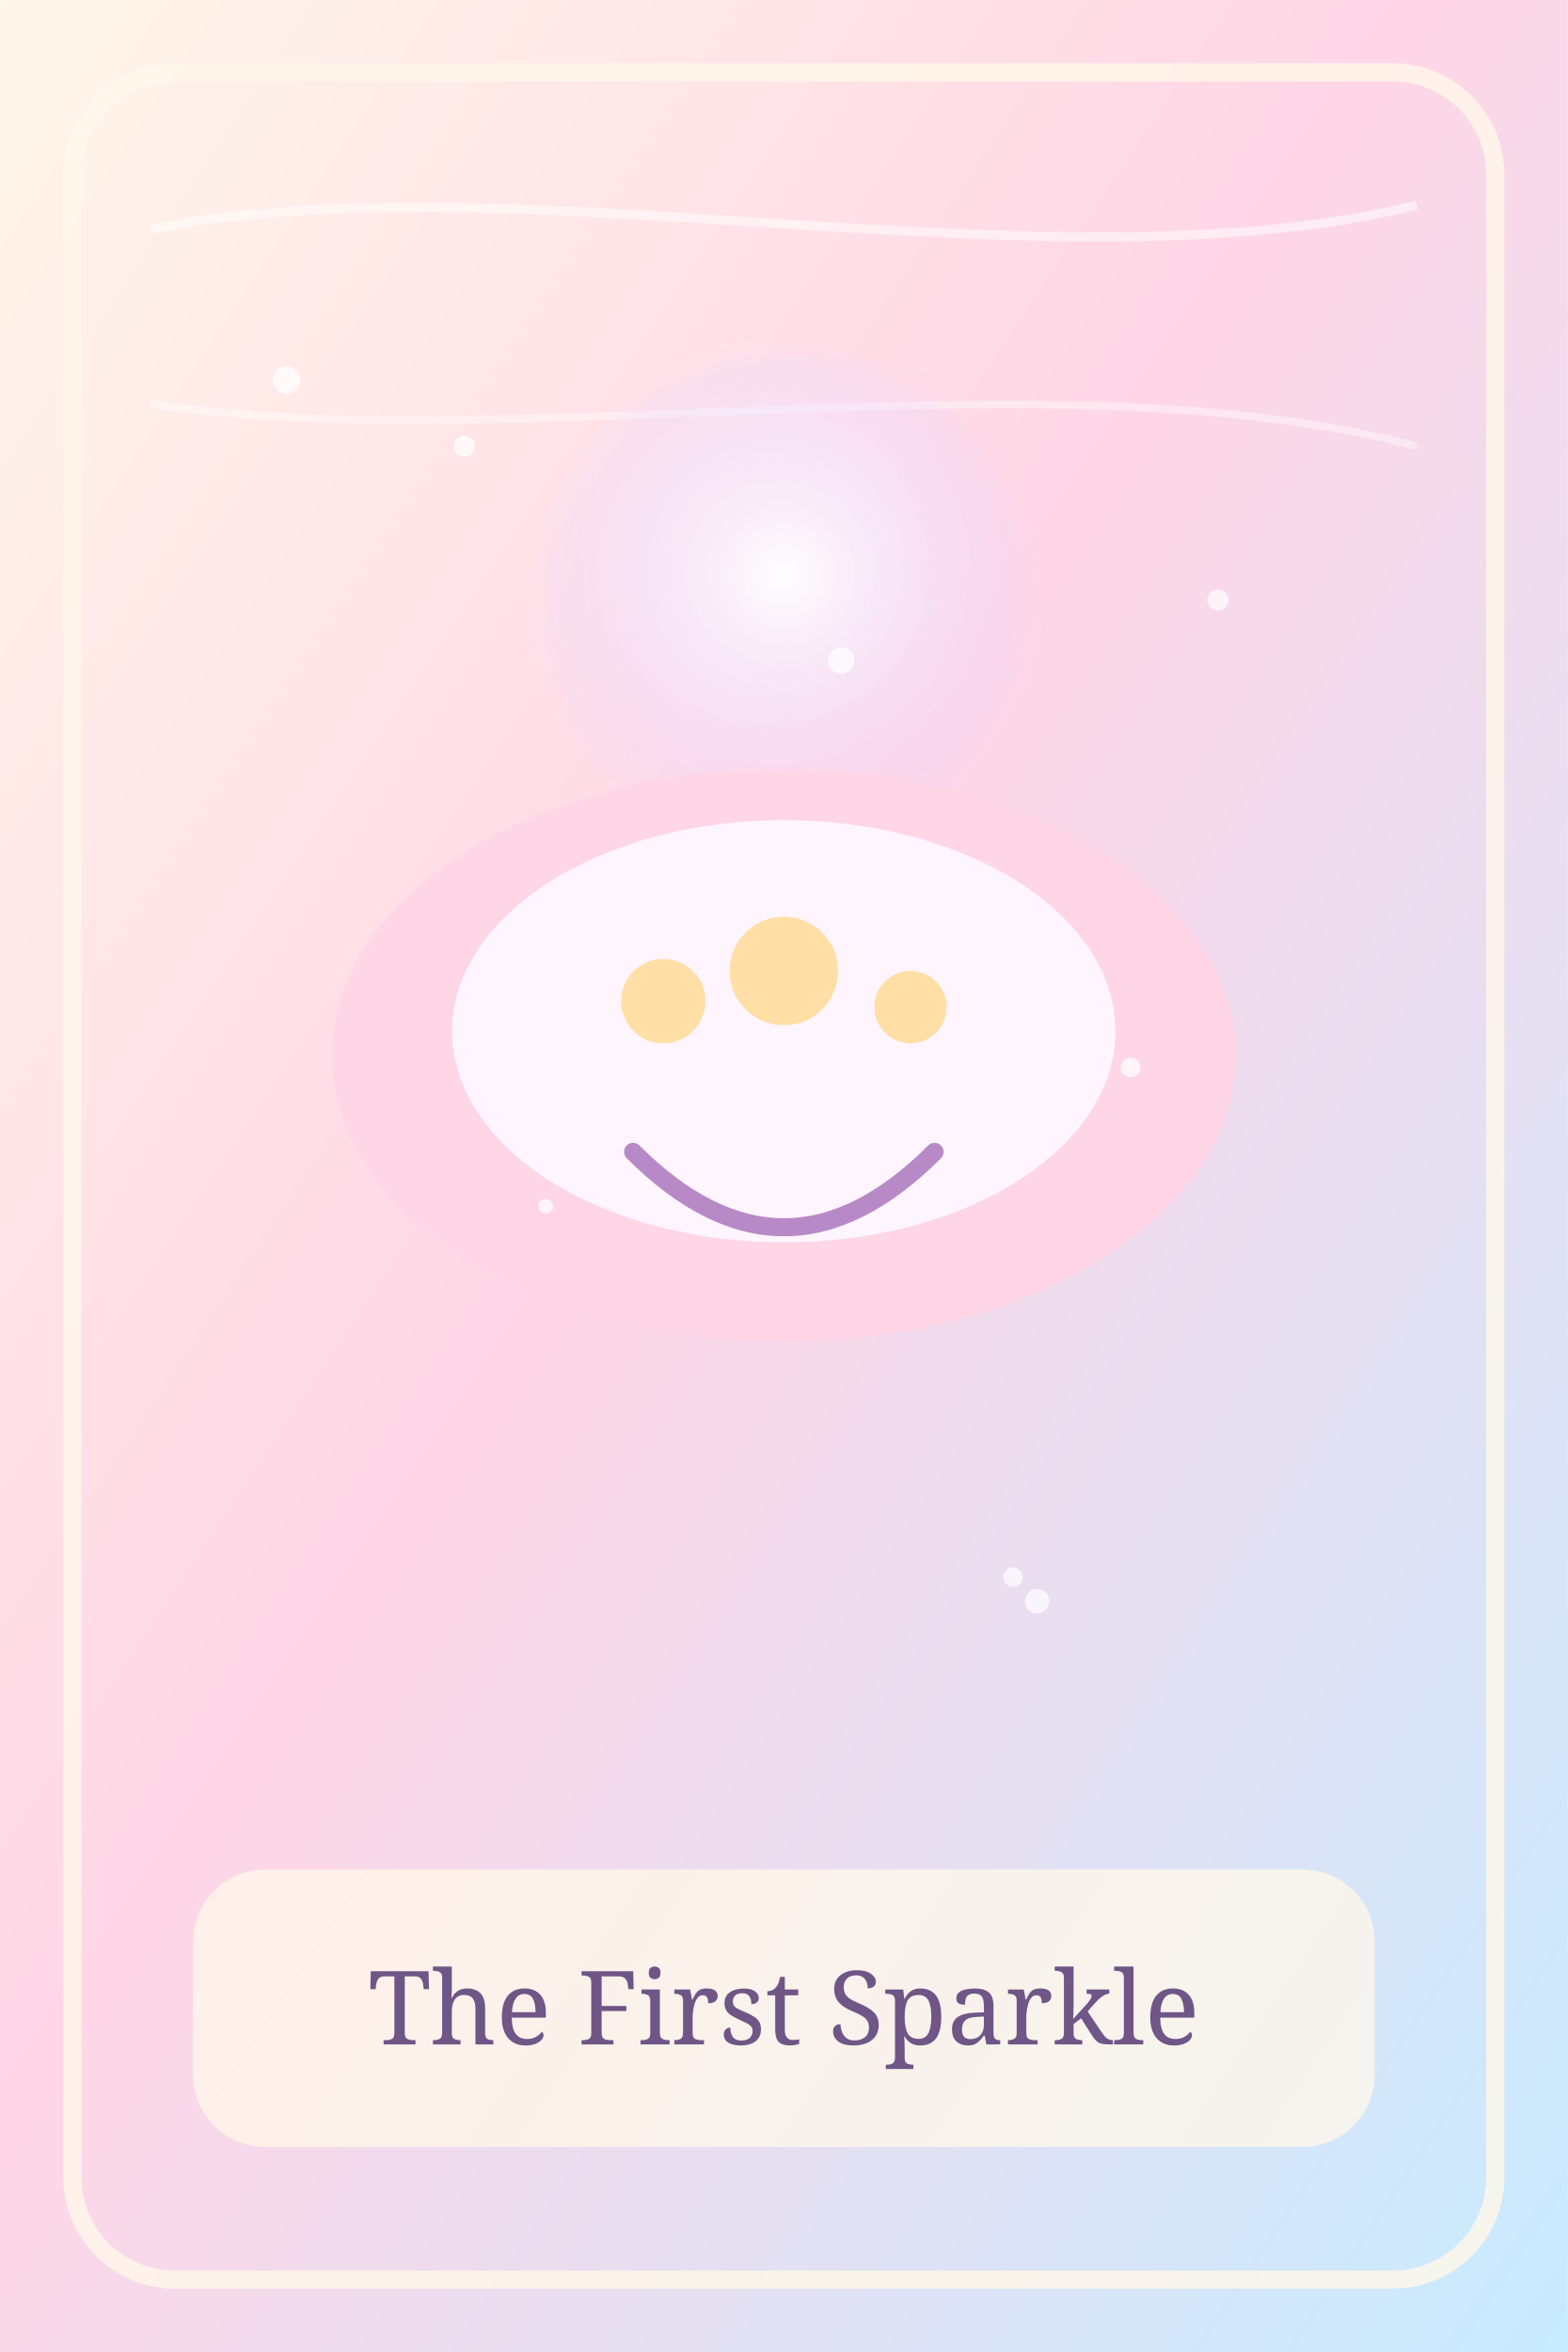
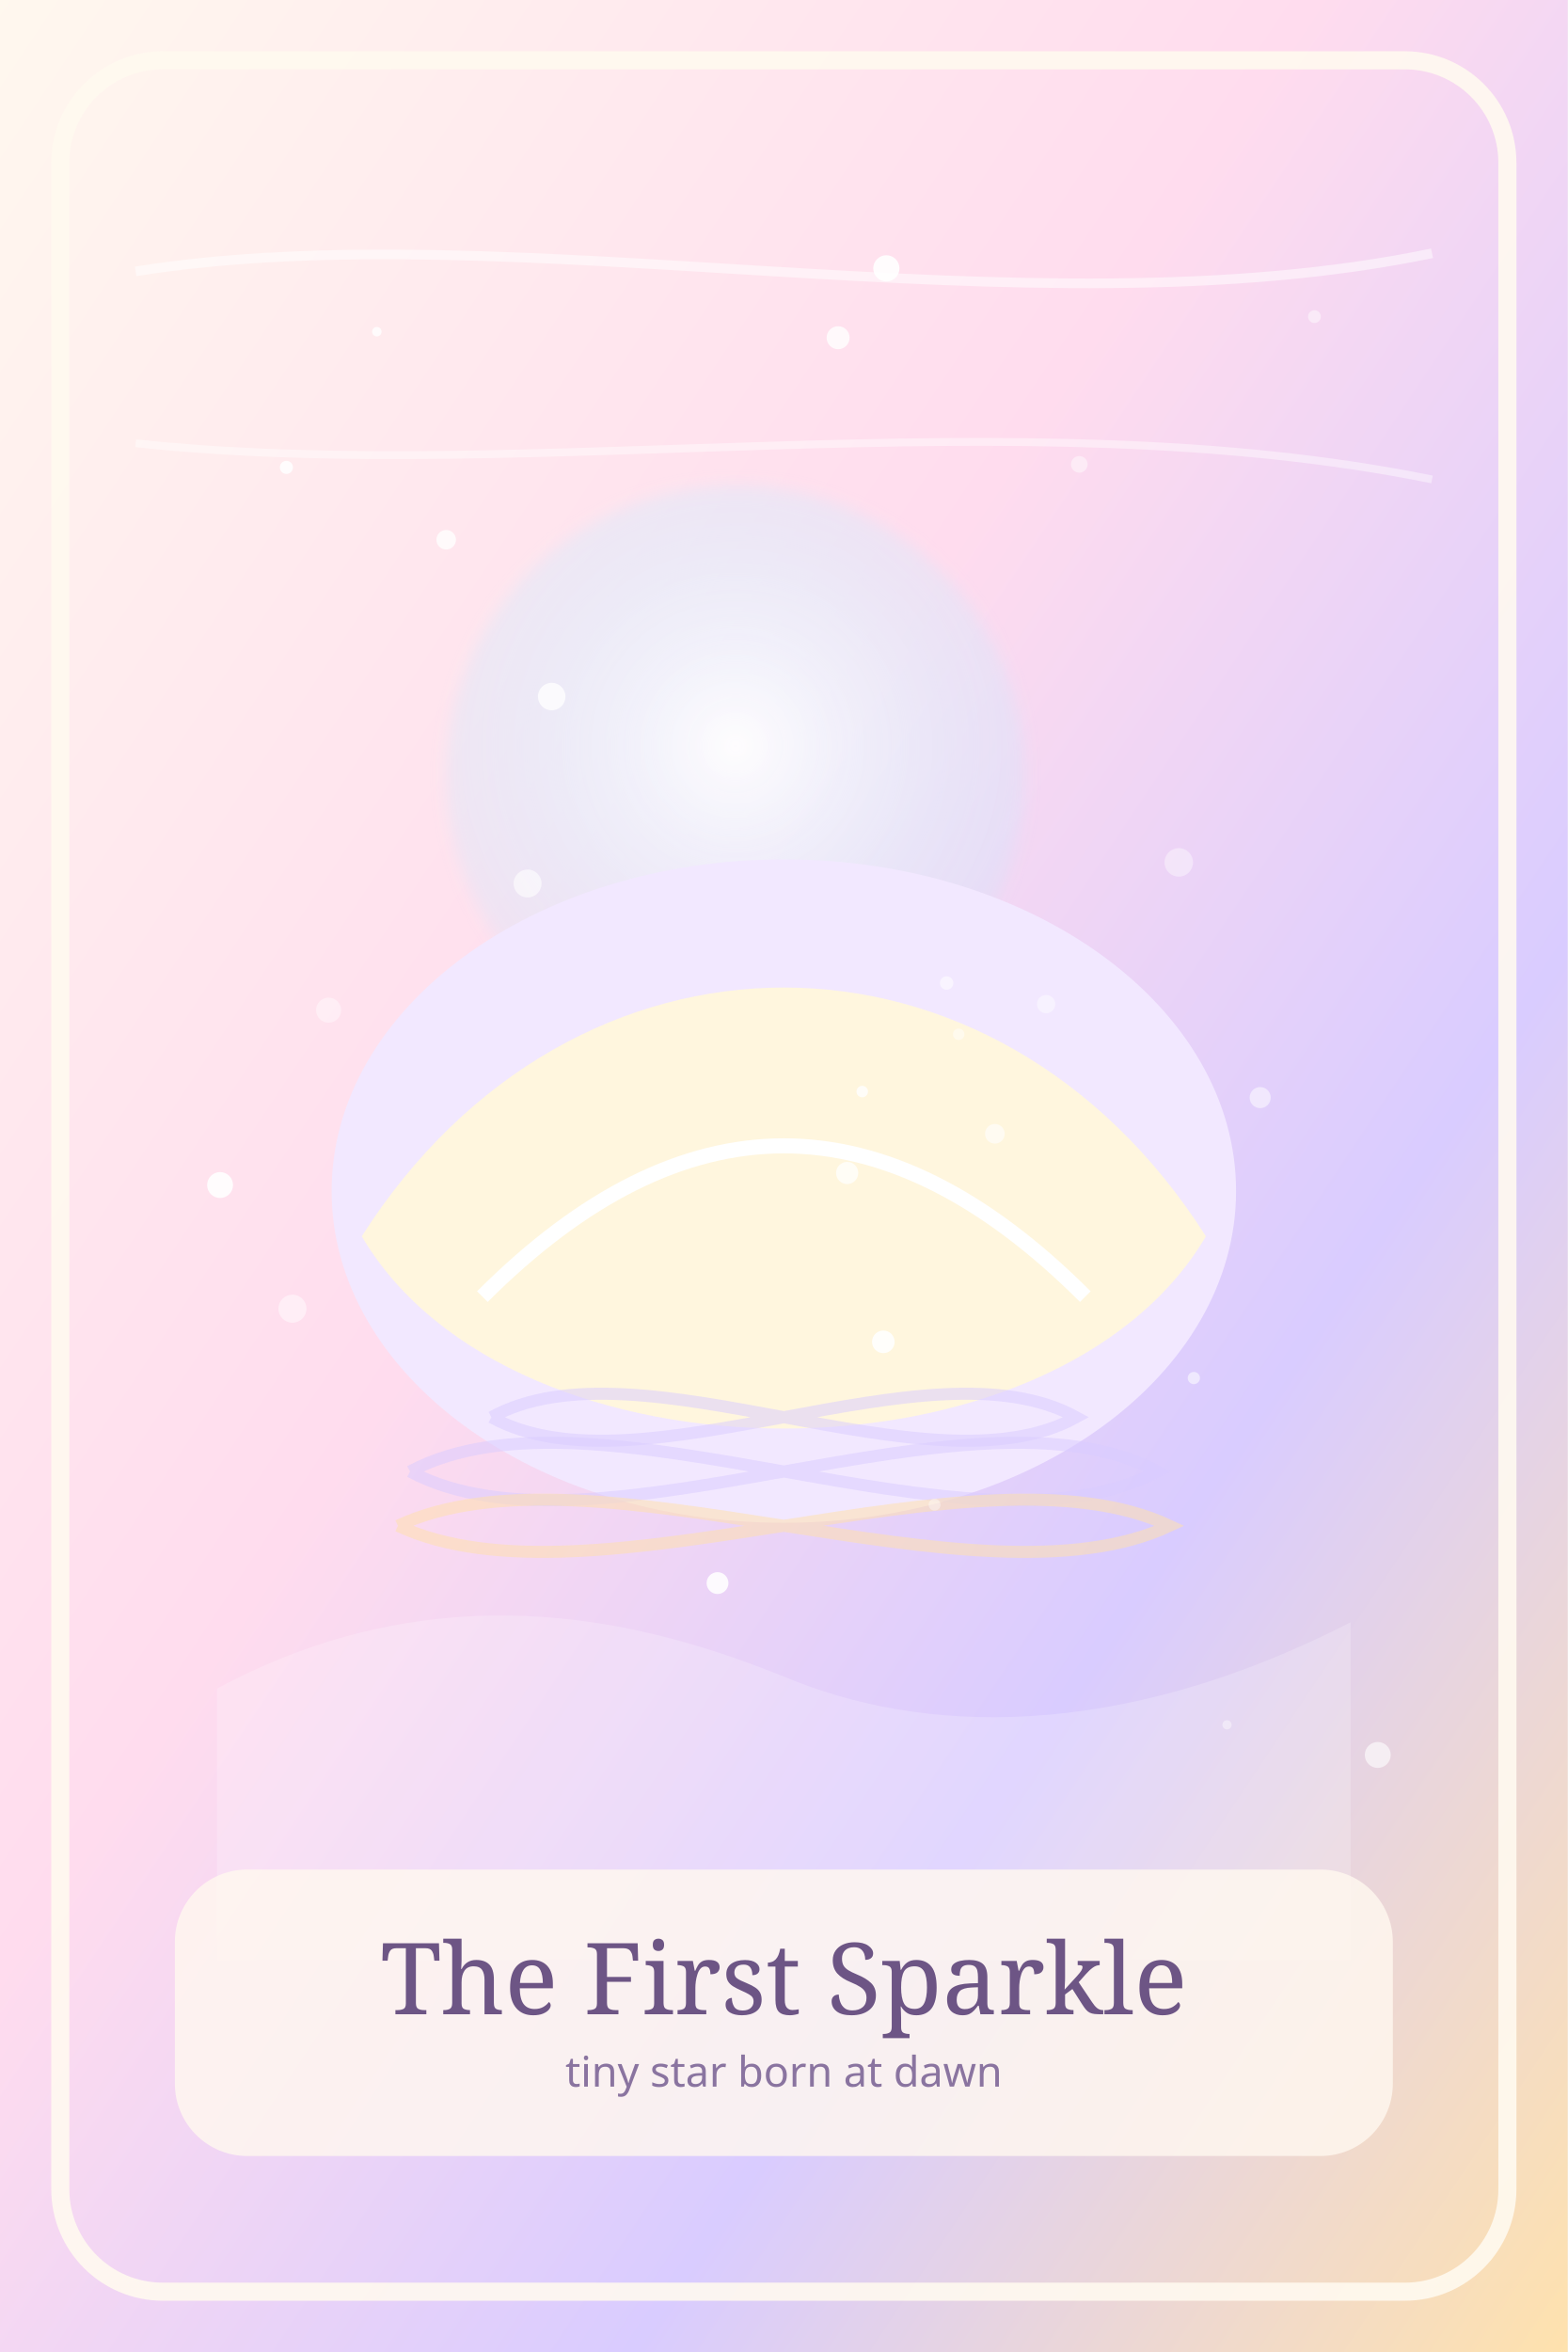
<svg xmlns="http://www.w3.org/2000/svg" viewBox="0 0 520 780" role="img" aria-labelledby="t d">
  <defs>
    <linearGradient id="bg" x1="0" y1="0" x2="1" y2="1">
-       <stop offset="0%" stop-color="#fff7ea" />
-       <stop offset="45%" stop-color="#ffd6e6" />
-       <stop offset="100%" stop-color="#c7ebff" />
+       <stop offset="0%" stop-color="#fff8ee" />
+       <stop offset="42%" stop-color="#ffdcee" />
+       <stop offset="70%" stop-color="#d9ccff" />
+       <stop offset="100%" stop-color="#ffe2ac" />
    </linearGradient>
-     <radialGradient id="orb" cx="50%" cy="45%" r="50%">
-       <stop offset="0%" stop-color="#ffffff" stop-opacity="0.98" />
-       <stop offset="100%" stop-color="#e4d7ff" stop-opacity="0.15" />
+     <radialGradient id="orb" cx="50%" cy="45%" r="60%">
+       <stop offset="0%" stop-color="#ffffff" stop-opacity="0.94" />
+       <stop offset="100%" stop-color="#bfe7ff" stop-opacity="0.16" />
    </radialGradient>
    <filter id="soft" x="-20%" y="-20%" width="140%" height="140%">
-       <feGaussianBlur stdDeviation="3" />
+       <feGaussianBlur stdDeviation="2.5" />
    </filter>
  </defs>
  <rect width="520" height="780" fill="url(#bg)" />
-   <rect x="24" y="24" width="472" height="732" rx="34" fill="none" stroke="#fff8ea" stroke-width="6" opacity=".82" />
-   <path d="M50 76 C170 52,350 98,470 68" stroke="#fff" stroke-opacity=".52" stroke-width="3" fill="none" />
-   <path d="M50 134 C170 152,350 116,470 148" stroke="#fff" stroke-opacity=".4" stroke-width="2.5" fill="none" />
-   <circle cx="260" cy="199" r="82" fill="url(#orb)" filter="url(#soft)" />
-   <g opacity="0.95">
-     <ellipse cx="260" cy="350" rx="150" ry="95" fill="#ffd6e6" />
-     <ellipse cx="260" cy="342" rx="110" ry="70" fill="#fff7ff" />
-     <circle cx="220" cy="332" r="14" fill="#ffe0a3" />
-     <circle cx="260" cy="322" r="18" fill="#ffe0a3" />
-     <circle cx="302" cy="334" r="12" fill="#ffe0a3" />
-     <path d="M210 382 Q260 432 310 382" stroke="#b485c5" stroke-width="6" fill="none" stroke-linecap="round" />
+   <rect x="20" y="20" width="480" height="740" rx="34" fill="none" stroke="#fff9ef" stroke-width="6" opacity=".9" />
+   <path d="M45 90 C170 70,340 112,475 84" stroke="#fff" stroke-opacity=".50" stroke-width="3.2" fill="none" />
+   <path d="M45 147 C175 161,337 131,475 159" stroke="#fff" stroke-opacity=".42" stroke-width="2.6" fill="none" />
+   <circle cx="244" cy="257" r="96" fill="url(#orb)" filter="url(#soft)" />
+   <ellipse cx="260" cy="395" rx="150" ry="110" fill="#f2e8ff" />
+   <path d="M120 410 C190 300,330 300,400 410 C350 495,170 495,120 410 Z" fill="#fff6de" />
+   <path d="M160 430 Q260 330 360 430" stroke="#fff" stroke-width="5" fill="none" />
+   <path d="M72 560 C150 518,220 540,260 556 C305 575,370 578,448 538 L448 650 L72 650 Z" fill="#ffffff" fill-opacity=".20" />
+   <path d="M 163 470 C 212 443, 308 497, 357 470 C 308 443, 212 497, 163 470" stroke="#d9ccff" stroke-opacity=".52" stroke-width="4" fill="none" />
+   <path d="M 136 488 C 198 455, 322 521, 384 488 C 322 455, 198 521, 136 488" stroke="#d9ccff" stroke-opacity=".52" stroke-width="4" fill="none" />
+   <path d="M 132 506 C 196 476, 324 536, 388 506 C 324 476, 196 536, 132 506" stroke="#ffe2ac" stroke-opacity=".52" stroke-width="4" fill="none" />
+   <g>
+     <circle cx="330" cy="376" r="3.26" fill="#fff" opacity="0.59" />
+     <circle cx="396" cy="457" r="2.03" fill="#fff" opacity="0.54" />
+     <circle cx="278" cy="112" r="3.81" fill="#fff" opacity="0.79" />
+     <circle cx="294" cy="89" r="4.35" fill="#fff" opacity="0.90" />
+     <circle cx="148" cy="179" r="3.24" fill="#fff" opacity="0.79" />
+     <circle cx="391" cy="286" r="4.73" fill="#fff" opacity="0.39" />
+     <circle cx="175" cy="293" r="4.64" fill="#fff" opacity="0.58" />
+     <circle cx="310" cy="499" r="1.97" fill="#fff" opacity="0.38" />
+     <circle cx="457" cy="582" r="4.30" fill="#fff" opacity="0.60" />
+     <circle cx="436" cy="105" r="2.12" fill="#fff" opacity="0.45" />
+     <circle cx="125" cy="110" r="1.57" fill="#fff" opacity="0.81" />
+     <circle cx="95" cy="155" r="2.17" fill="#fff" opacity="0.87" />
+     <circle cx="318" cy="343" r="1.90" fill="#fff" opacity="0.45" />
+     <circle cx="407" cy="572" r="1.52" fill="#fff" opacity="0.41" />
+     <circle cx="314" cy="326" r="2.23" fill="#fff" opacity="0.52" />
+     <circle cx="418" cy="364" r="3.50" fill="#fff" opacity="0.50" />
+     <circle cx="183" cy="231" r="4.56" fill="#fff" opacity="0.77" />
+     <circle cx="281" cy="389" r="3.68" fill="#fff" opacity="0.74" />
+     <circle cx="293" cy="445" r="3.75" fill="#fff" opacity="0.88" />
+     <circle cx="97" cy="434" r="4.65" fill="#fff" opacity="0.47" />
+     <circle cx="73" cy="393" r="4.30" fill="#fff" opacity="0.88" />
+     <circle cx="238" cy="525" r="3.62" fill="#fff" opacity="0.89" />
+     <circle cx="347" cy="333" r="3.03" fill="#fff" opacity="0.42" />
+     <circle cx="286" cy="362" r="1.91" fill="#fff" opacity="0.78" />
+     <circle cx="109" cy="335" r="4.16" fill="#fff" opacity="0.39" />
+     <circle cx="358" cy="154" r="2.76" fill="#fff" opacity="0.43" />
  </g>
-   <g>
-     <circle cx="154" cy="148" r="3.49" fill="#fff" opacity=".72" />
-     <circle cx="404" cy="199" r="3.46" fill="#fff" opacity=".72" />
-     <circle cx="375" cy="354" r="3.27" fill="#fff" opacity=".72" />
-     <circle cx="279" cy="219" r="4.36" fill="#fff" opacity=".72" />
-     <circle cx="336" cy="523" r="3.21" fill="#fff" opacity=".72" />
-     <circle cx="344" cy="531" r="4.07" fill="#fff" opacity=".72" />
-     <circle cx="95" cy="126" r="4.59" fill="#fff" opacity=".72" />
-     <circle cx="181" cy="400" r="2.42" fill="#fff" opacity=".72" />
-   </g>
-   <rect x="64" y="620" width="392" height="92" rx="24" fill="#fff7ea" opacity=".78" />
-   <text x="260" y="678" text-anchor="middle" font-family="'Cormorant Garamond', Georgia, serif" font-size="34" fill="#6f5686">The First Sparkle</text>
+   <rect x="58" y="620" width="404" height="95" rx="24" fill="#fff8ef" opacity=".82" />
+   <text x="260" y="668" text-anchor="middle" font-family="'Cormorant Garamond', Georgia, serif" font-size="33" fill="#6d5585">The First Sparkle</text>
+   <text x="260" y="692" text-anchor="middle" font-family="'Nunito', sans-serif" font-size="14" fill="#8a74a0">tiny star born at dawn</text>
</svg>
